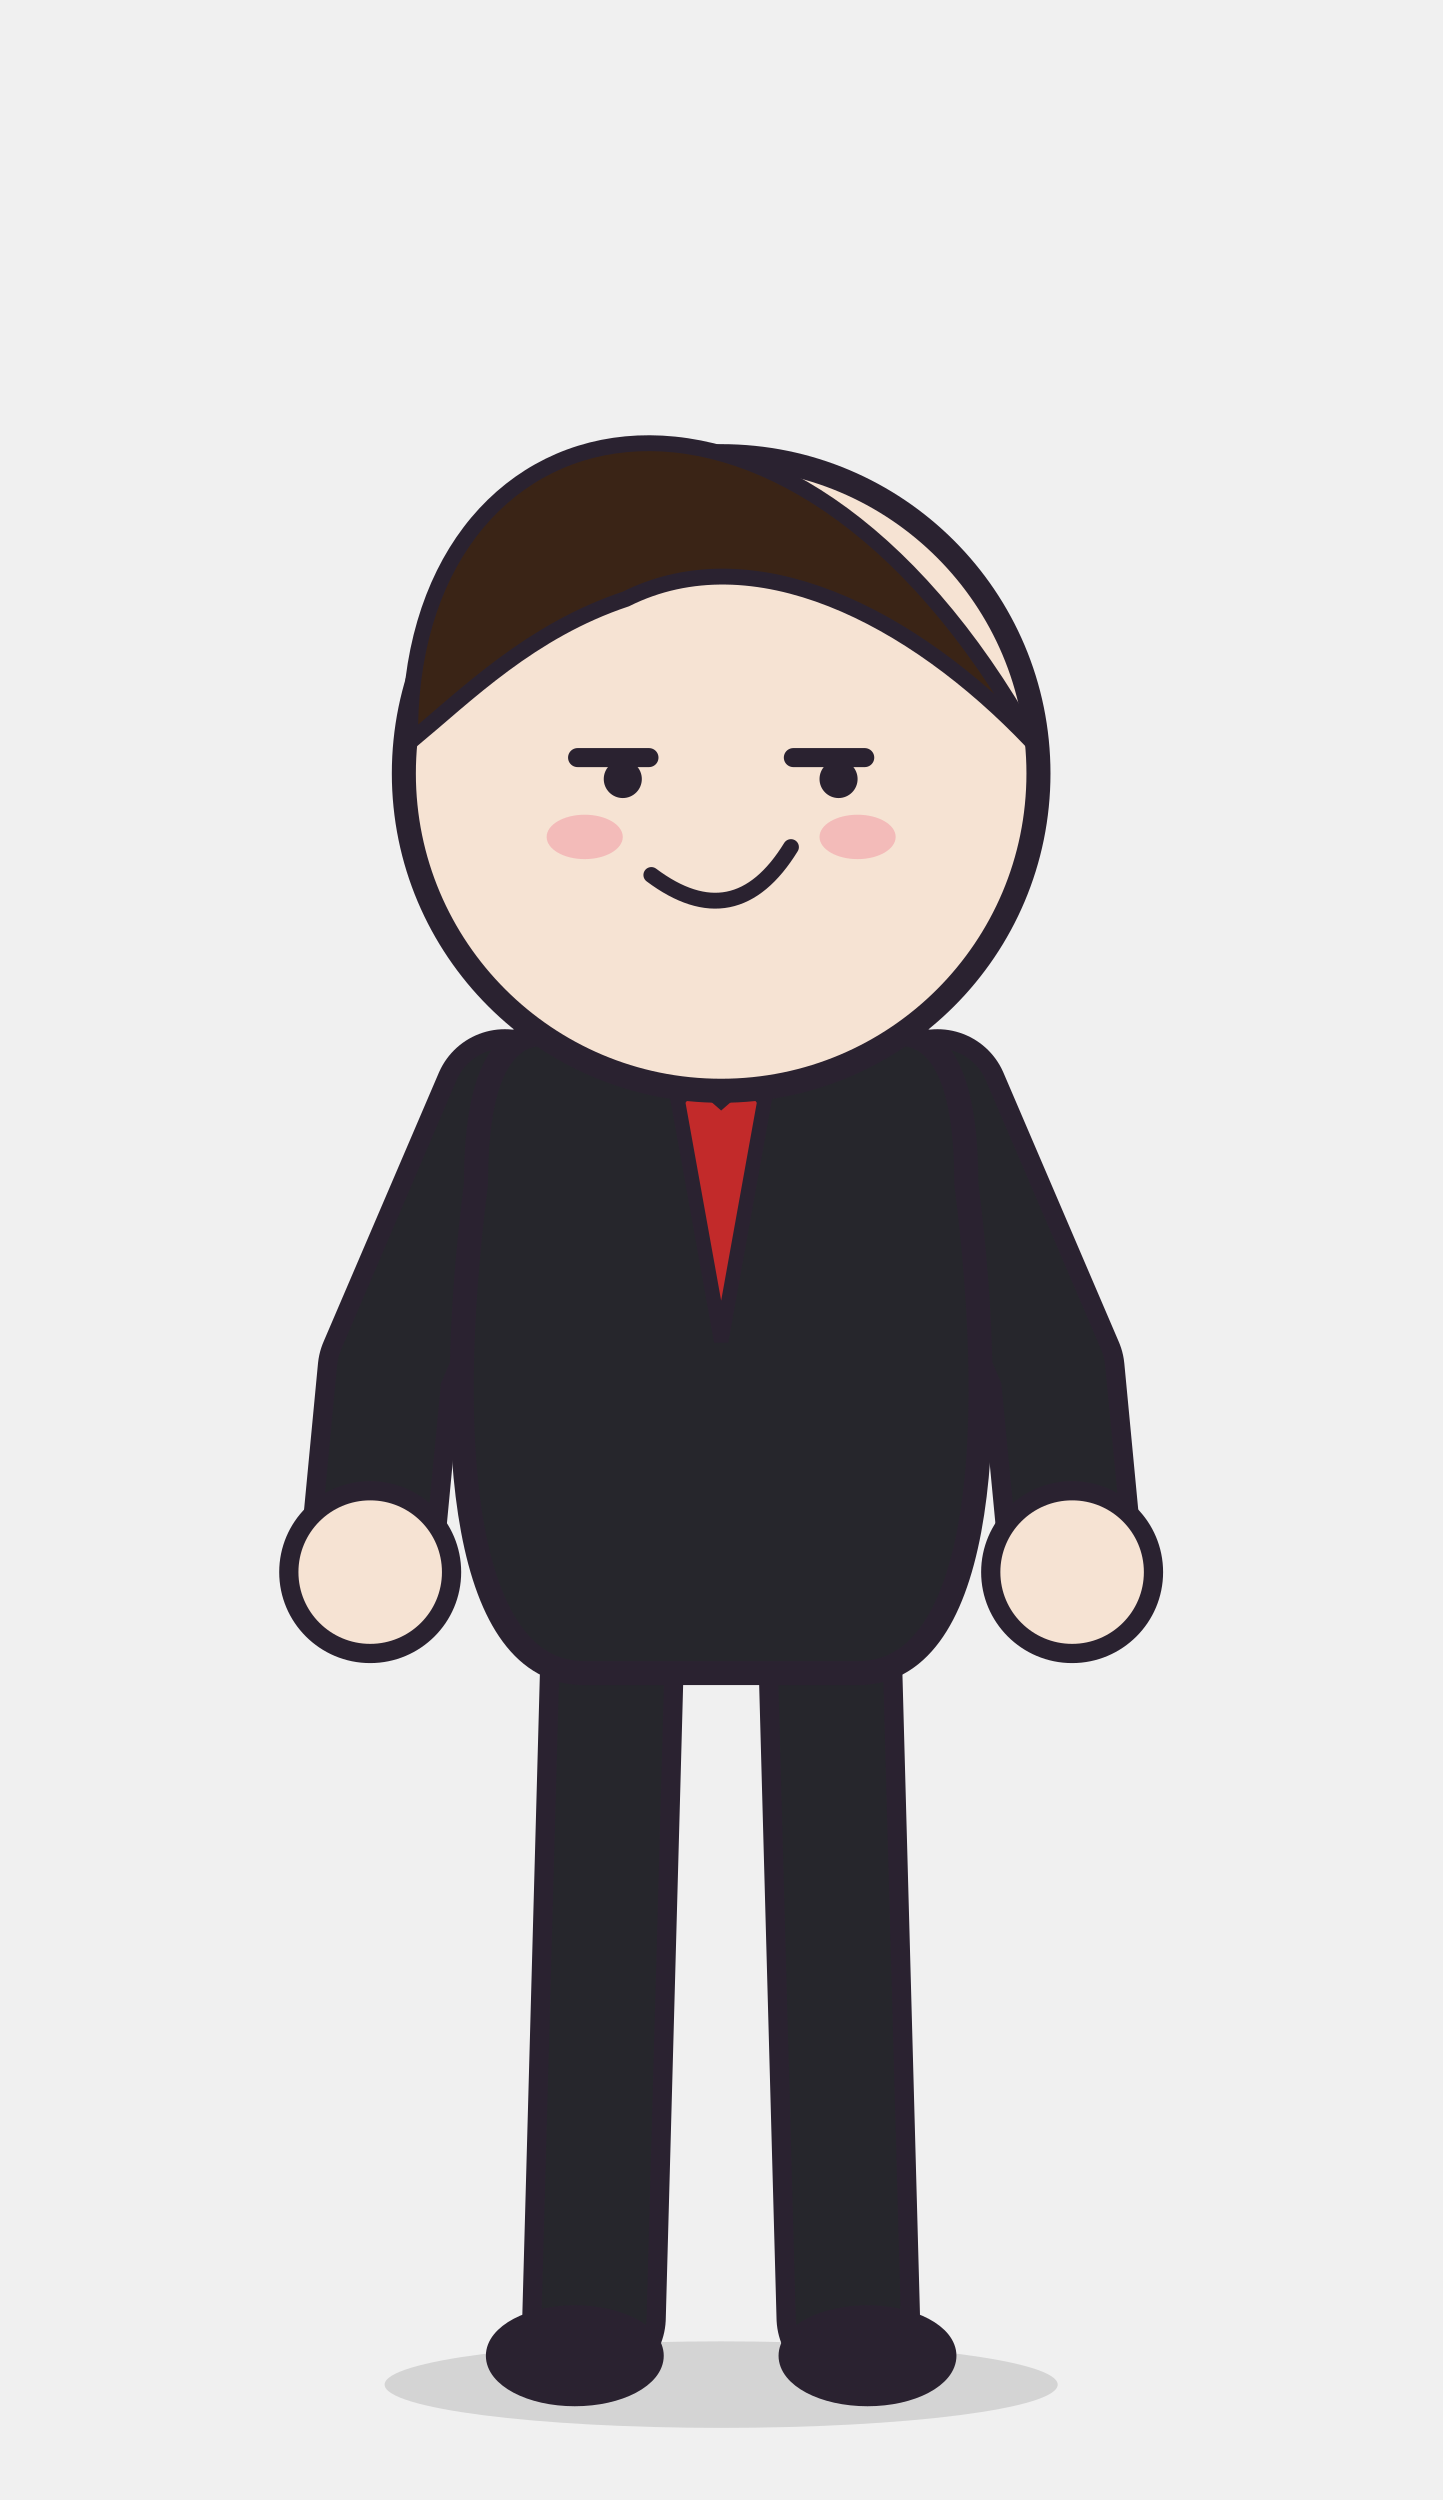
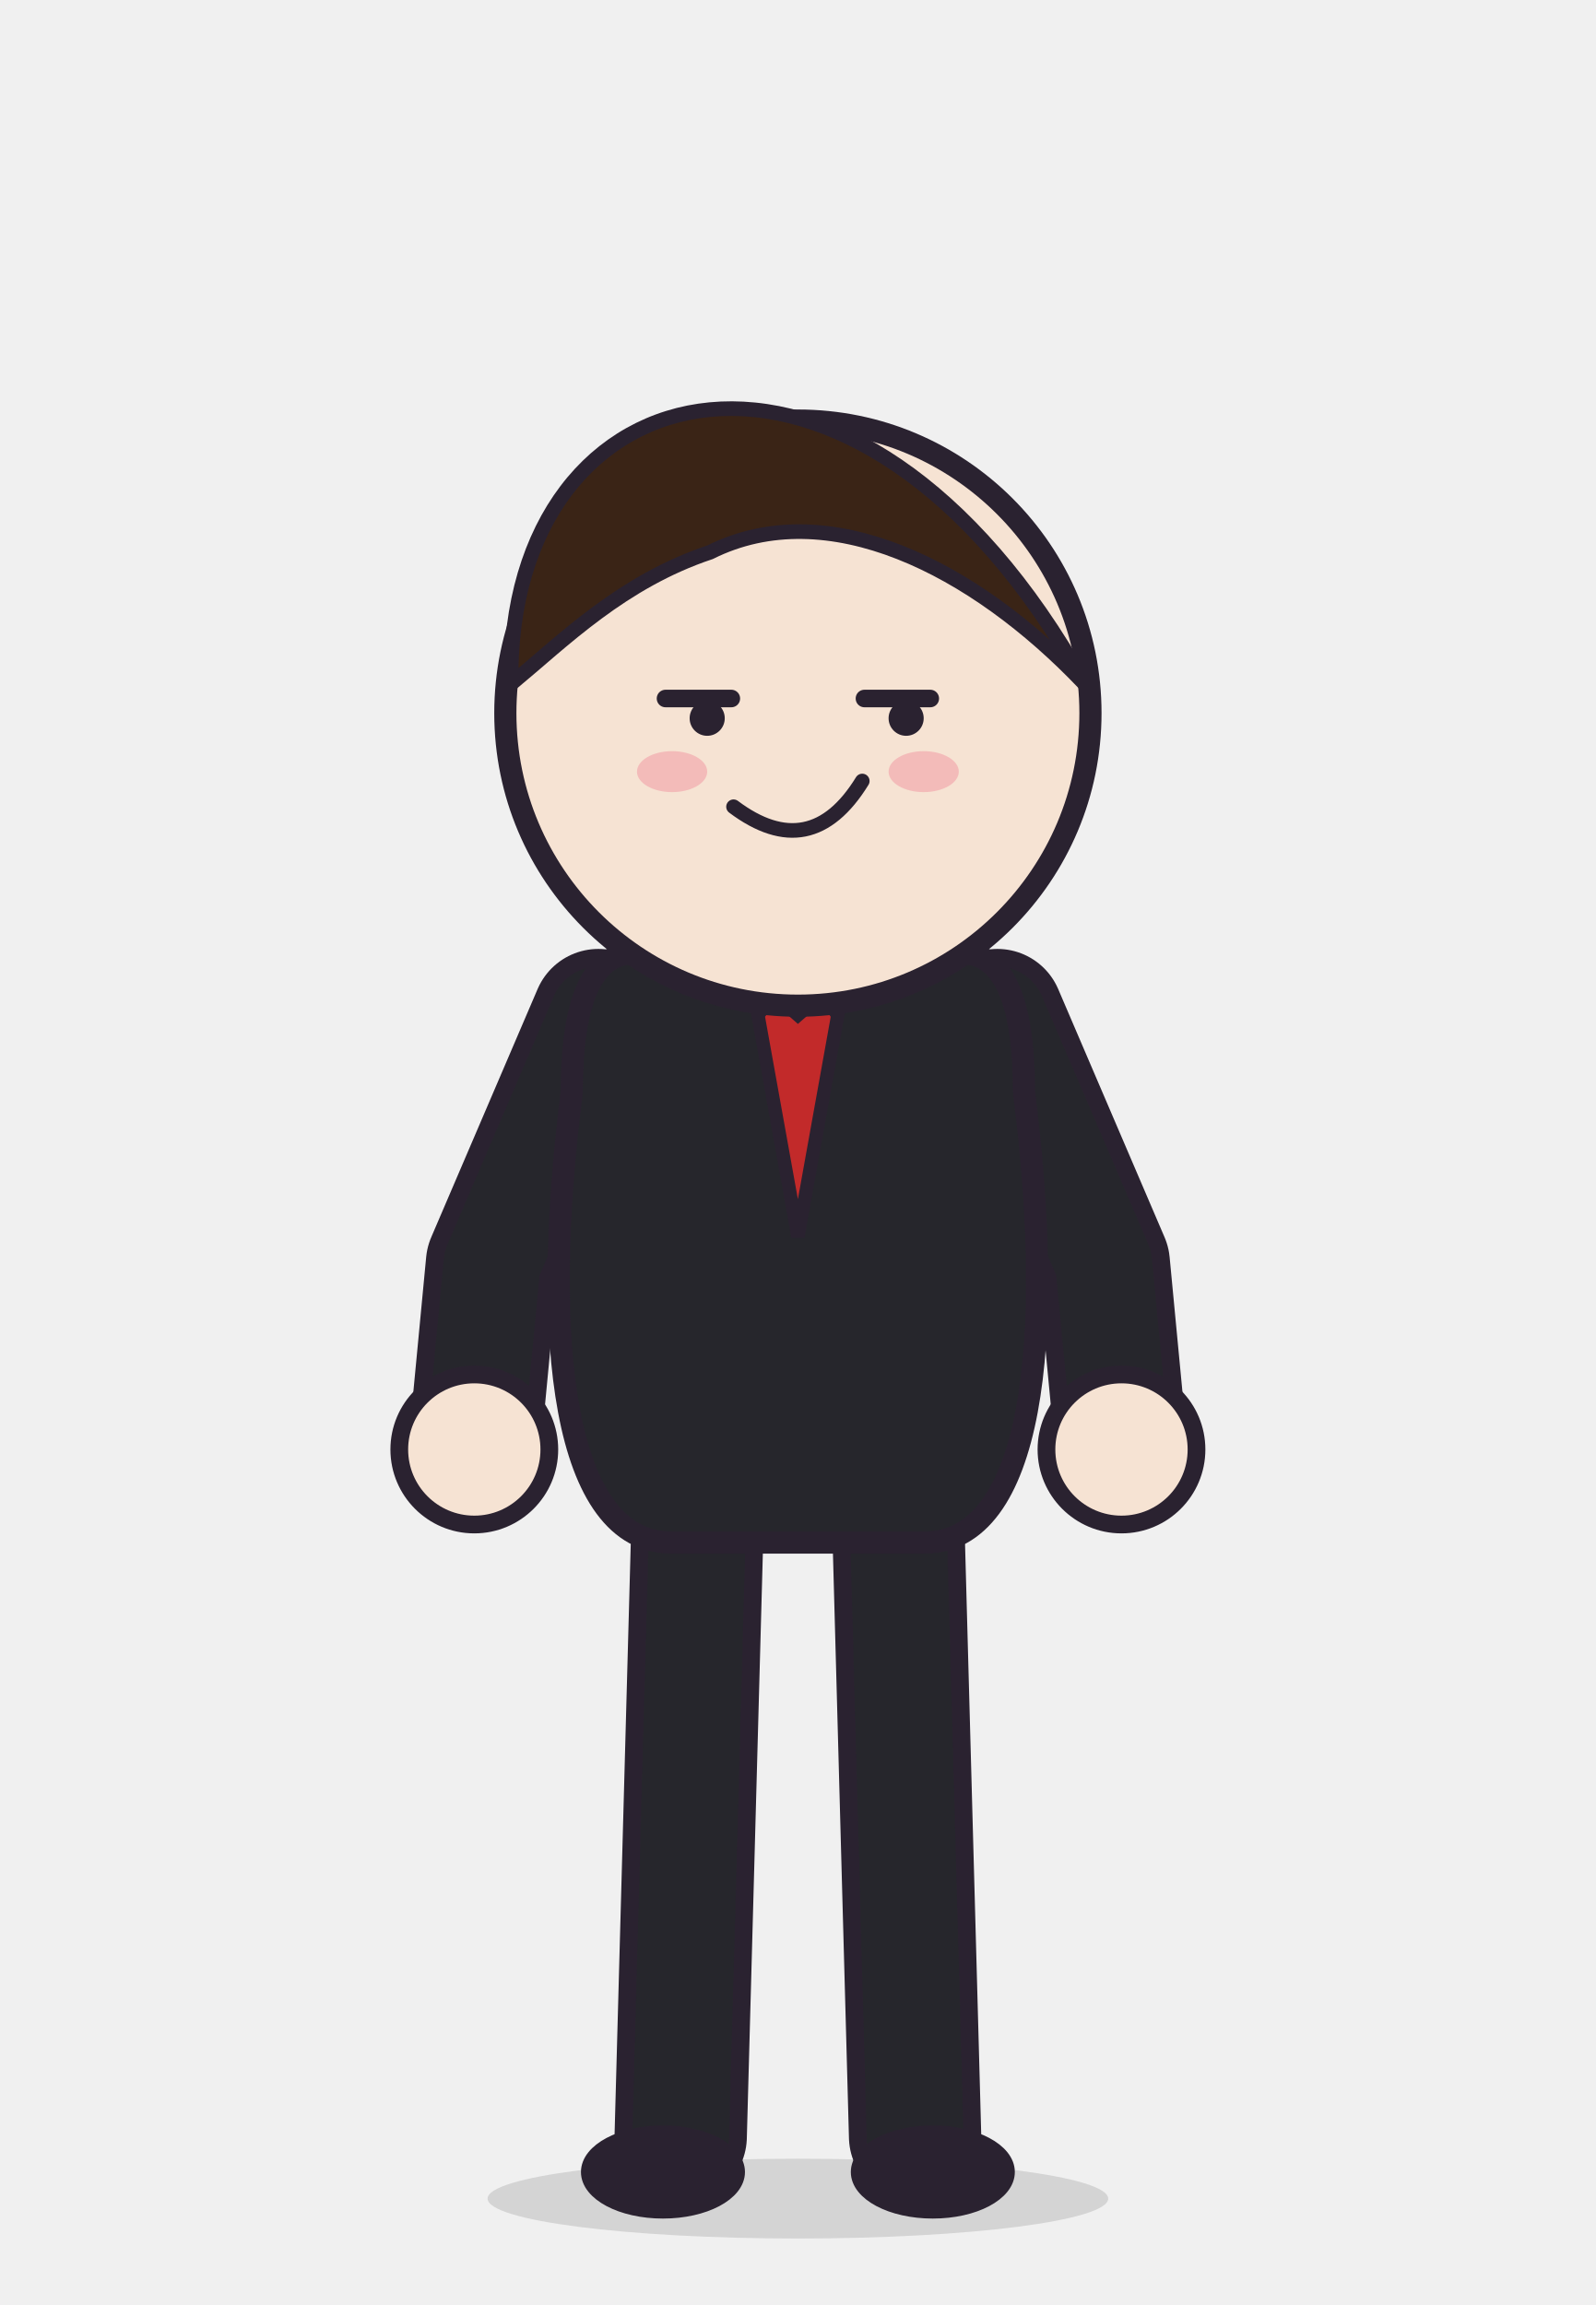
- <svg xmlns="http://www.w3.org/2000/svg" viewBox="0 0 300 520" width="300" height="520">
-   <ellipse cx="150" cy="496" rx="70" ry="9" fill="#000" opacity="0.12" />
-   <path d="M127.56 336 L123.56 482 M172.44 336 L176.44 482" stroke="#2a2230" stroke-width="29.85" stroke-linecap="round" stroke-linejoin="round" fill="none" />
-   <path d="M127.56 336 L123.56 482 M172.44 336 L176.44 482" stroke="#26262c" stroke-width="21.85" stroke-linecap="round" stroke-linejoin="round" fill="none" />
-   <ellipse cx="119.56" cy="490" rx="17" ry="9" fill="#2a2230" stroke="#2a2230" stroke-width="3" />
-   <ellipse cx="180.44" cy="490" rx="17" ry="9" fill="#2a2230" stroke="#2a2230" stroke-width="3" />
-   <path d="M105 229 L81 285 L77 327" stroke="#2a2230" stroke-width="29.85" stroke-linecap="round" stroke-linejoin="round" fill="none" />
-   <path d="M105 229 L81 285 L77 327" stroke="#26262c" stroke-width="21.85" stroke-linecap="round" stroke-linejoin="round" fill="none" />
-   <path d="M195 229 L219 285 L223 327" stroke="#2a2230" stroke-width="29.85" stroke-linecap="round" stroke-linejoin="round" fill="none" />
-   <path d="M195 229 L219 285 L223 327" stroke="#26262c" stroke-width="21.85" stroke-linecap="round" stroke-linejoin="round" fill="none" />
-   <circle cx="77" cy="327" r="16.925" fill="#f6e3d3" stroke="#2a2230" stroke-width="4" />
-   <circle cx="223" cy="327" r="16.925" fill="#f6e3d3" stroke="#2a2230" stroke-width="4" />
-   <path d="M113.28 215 Q99 215 99 246.25 C91.86 302.5 96.96 348 121.44 348 H178.56 C203.04 348 208.14 302.5 201 246.25 Q201 215 186.72 215 z" fill="#26262c" stroke="#2a2230" stroke-width="5" />
-   <path d="M150 217 l-9 12 l9 50 l9 -50 z" fill="#c22a2a" stroke="#2a2230" stroke-width="3" />
-   <path d="M134 215 l16 14 l16 -14" fill="#fff" stroke="#2a2230" stroke-width="3" />
-   <circle cx="150" cy="160.88" r="66" fill="#f6e3d3" stroke="#2a2230" stroke-width="5" />
-   <path d="M85.32 154.28 C84 81.68, 163.2 61.88, 214.68 154.28 C189.6 127.88, 156.6 111.38, 130.2 124.58 C110.4 131.18, 97.2 144.38, 85.32 154.28 z" fill="#3a2416" stroke="#2a2230" stroke-width="3.3" />
-   <path d="M120.135 157.58 h14.85 M165.015 157.58 h14.85" stroke="#2a2230" stroke-width="3.96" stroke-linecap="round" />
-   <circle cx="129.54" cy="162.035" r="3.96" fill="#2a2230" />
-   <circle cx="174.42" cy="162.035" r="3.96" fill="#2a2230" />
-   <path d="M135.48 182 q17.424 13.068 29.04 -5.808" stroke="#2a2230" stroke-width="3.3" fill="none" stroke-linecap="round" />
-   <ellipse cx="121.62" cy="174.08" rx="7.92" ry="4.62" fill="#f2a0a8" opacity="0.6" />
-   <ellipse cx="178.38" cy="174.08" rx="7.92" ry="4.62" fill="#f2a0a8" opacity="0.6" />
+ <svg xmlns="http://www.w3.org/2000/svg" viewBox="0 0 360 520" width="360" height="520">
+   <ellipse cx="180" cy="496" rx="70" ry="9" fill="#000" opacity="0.12" />
+   <path d="M157.56 336 L153.56 482 M202.44 336 L206.44 482" stroke="#2a2230" stroke-width="29.85" stroke-linecap="round" stroke-linejoin="round" fill="none" />
+   <path d="M157.56 336 L153.56 482 M202.44 336 L206.44 482" stroke="#26262c" stroke-width="21.85" stroke-linecap="round" stroke-linejoin="round" fill="none" />
+   <ellipse cx="149.56" cy="490" rx="17" ry="9" fill="#2a2230" stroke="#2a2230" stroke-width="3" />
+   <ellipse cx="210.44" cy="490" rx="17" ry="9" fill="#2a2230" stroke="#2a2230" stroke-width="3" />
+   <path d="M135 229 L111 285 L107 327" stroke="#2a2230" stroke-width="29.85" stroke-linecap="round" stroke-linejoin="round" fill="none" />
+   <path d="M135 229 L111 285 L107 327" stroke="#26262c" stroke-width="21.85" stroke-linecap="round" stroke-linejoin="round" fill="none" />
+   <path d="M225 229 L249 285 L253 327" stroke="#2a2230" stroke-width="29.85" stroke-linecap="round" stroke-linejoin="round" fill="none" />
+   <path d="M225 229 L249 285 L253 327" stroke="#26262c" stroke-width="21.85" stroke-linecap="round" stroke-linejoin="round" fill="none" />
+   <circle cx="107" cy="327" r="16.925" fill="#f6e3d3" stroke="#2a2230" stroke-width="4" />
+   <circle cx="253" cy="327" r="16.925" fill="#f6e3d3" stroke="#2a2230" stroke-width="4" />
+   <clipPath id="t28">
+     <path d="M143.28 215 Q129 215 129 246.25 C121.86 302.5 126.96 348 151.44 348 H208.56 C233.04 348 238.14 302.5 231 246.25 Q231 215 216.72 215 z" />
+   </clipPath>
+   <path d="M143.28 215 Q129 215 129 246.25 C121.86 302.5 126.96 348 151.44 348 H208.56 C233.04 348 238.14 302.5 231 246.25 Q231 215 216.72 215 z" fill="#26262c" />
+   <g clip-path="url(#t28)" />
+   <path d="M143.28 215 Q129 215 129 246.25 C121.86 302.5 126.96 348 151.44 348 H208.56 C233.04 348 238.14 302.5 231 246.25 Q231 215 216.72 215 z" fill="none" stroke="#2a2230" stroke-width="5" />
+   <path d="M180 217 l-9 12 l9 50 l9 -50 z" fill="#c22a2a" stroke="#2a2230" stroke-width="3" />
+   <path d="M164 215 l16 14 l16 -14" fill="#fff" stroke="#2a2230" stroke-width="3" />
+   <circle cx="180" cy="160.88" r="66" fill="#f6e3d3" stroke="#2a2230" stroke-width="5" />
+   <path d="M115.32 154.28 C114 81.68, 193.2 61.88, 244.68 154.28 C219.6 127.88, 186.6 111.38, 160.2 124.58 C140.4 131.18, 127.2 144.38, 115.32 154.28 z" fill="#3a2416" stroke="#2a2230" stroke-width="3.3" />
+   <path d="M150.135 157.58 h14.85 M195.015 157.58 h14.85" stroke="#2a2230" stroke-width="3.96" stroke-linecap="round" />
+   <circle cx="159.54" cy="162.035" r="3.96" fill="#2a2230" />
+   <circle cx="204.42" cy="162.035" r="3.96" fill="#2a2230" />
+   <path d="M165.48 182 q17.424 13.068 29.04 -5.808" stroke="#2a2230" stroke-width="3.3" fill="none" stroke-linecap="round" />
+   <ellipse cx="151.62" cy="174.08" rx="7.92" ry="4.62" fill="#f2a0a8" opacity="0.6" />
+   <ellipse cx="208.38" cy="174.08" rx="7.92" ry="4.62" fill="#f2a0a8" opacity="0.6" />
</svg>
